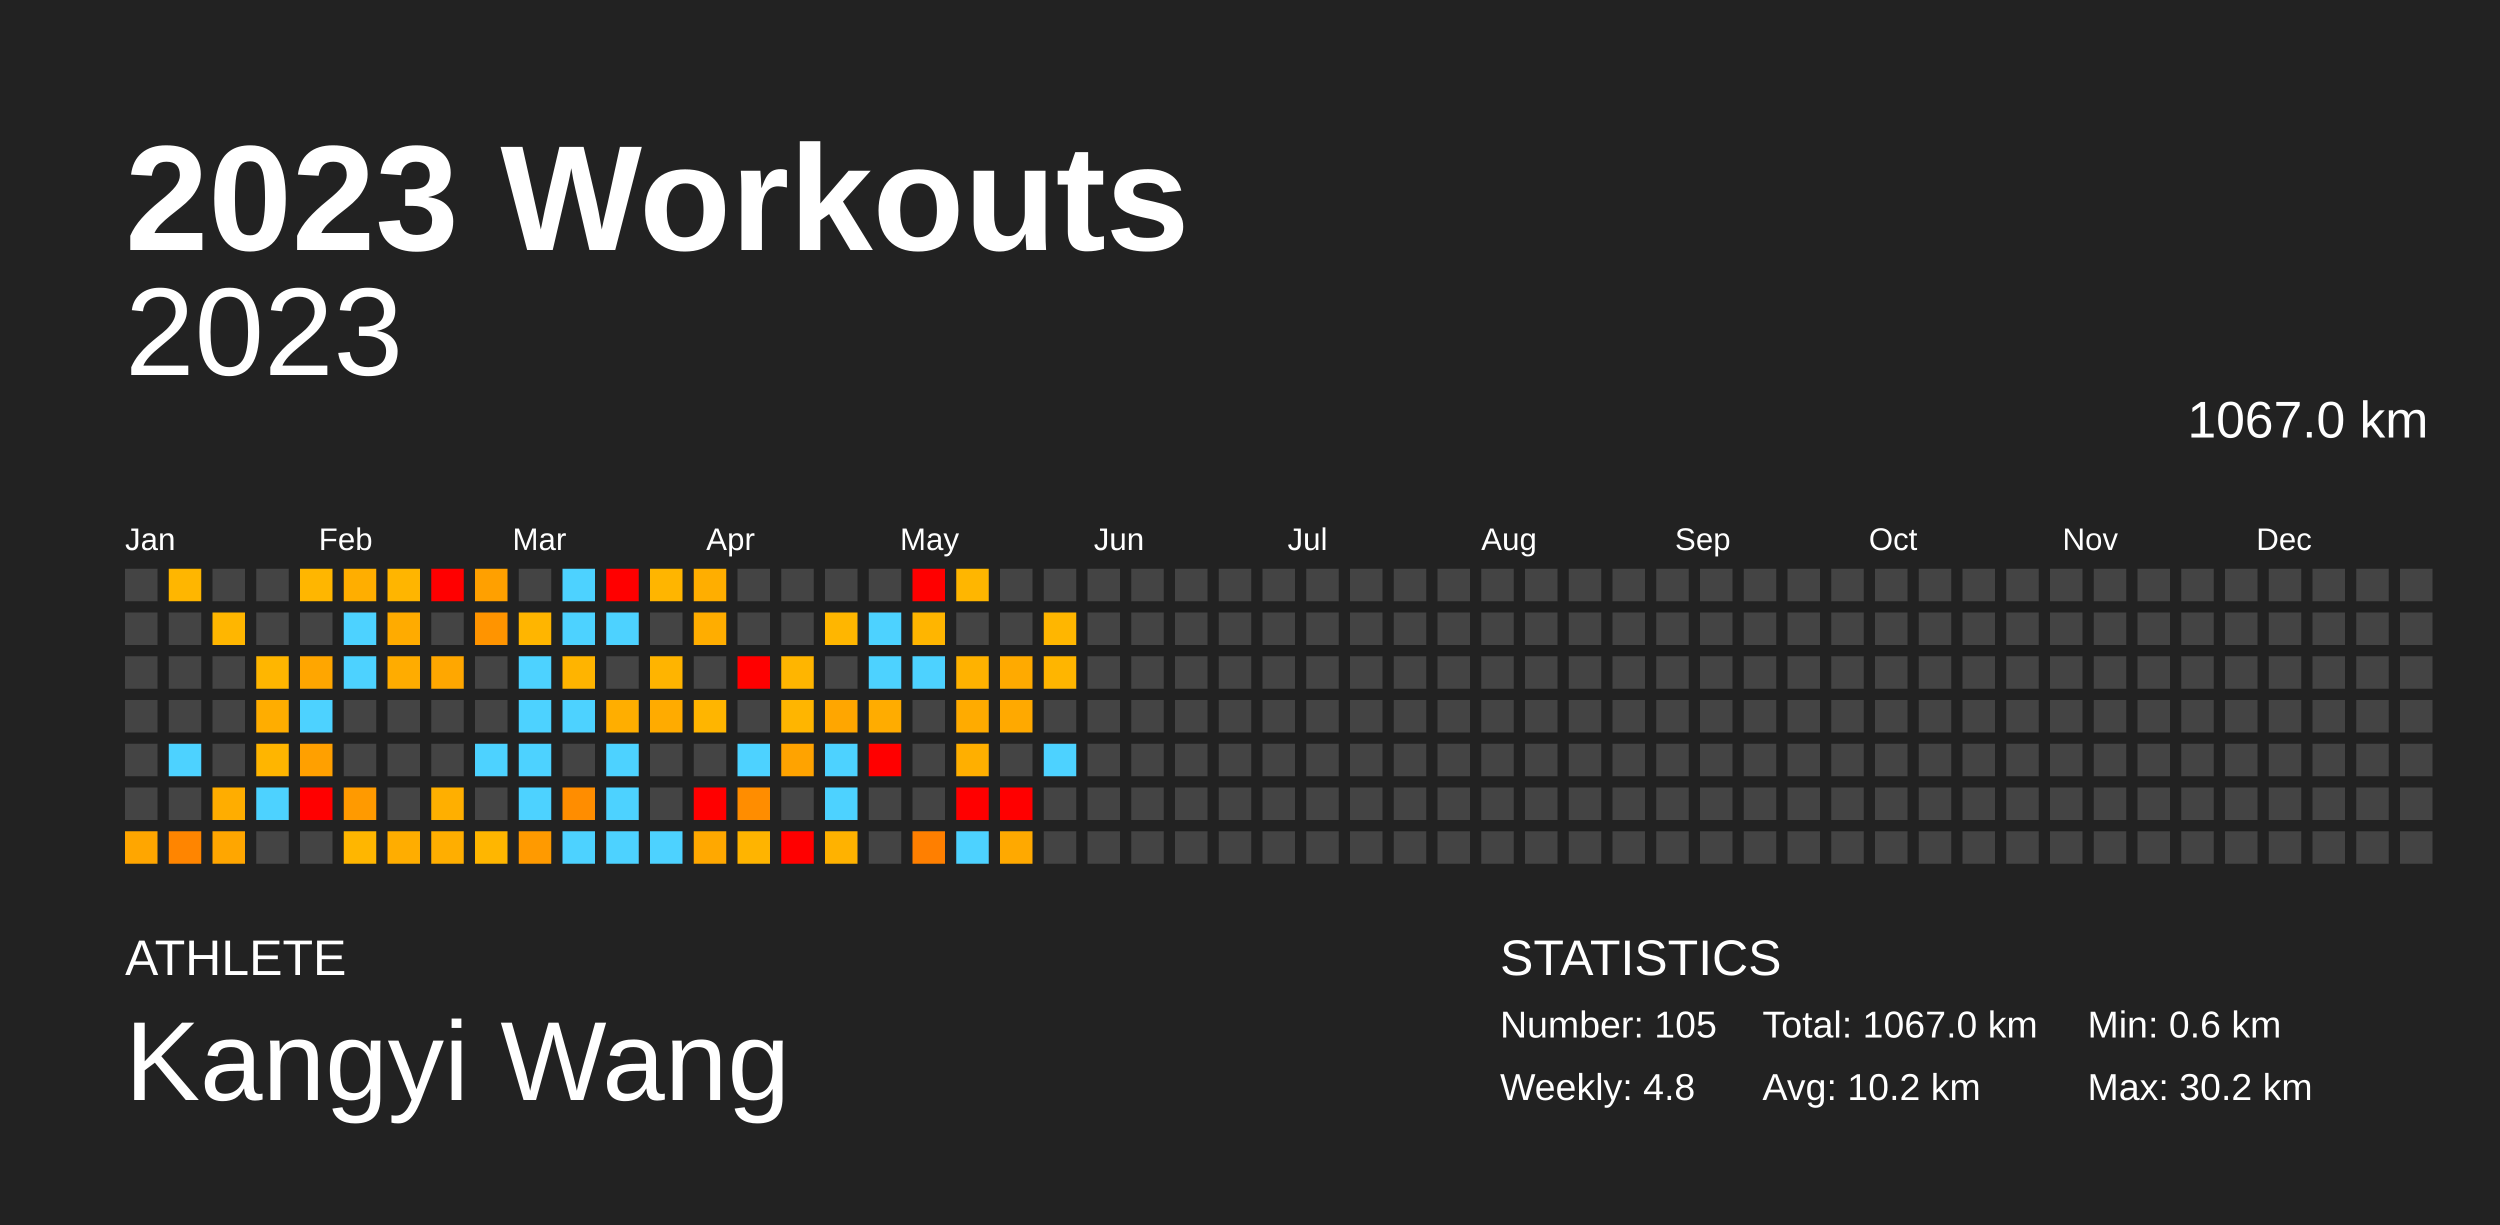
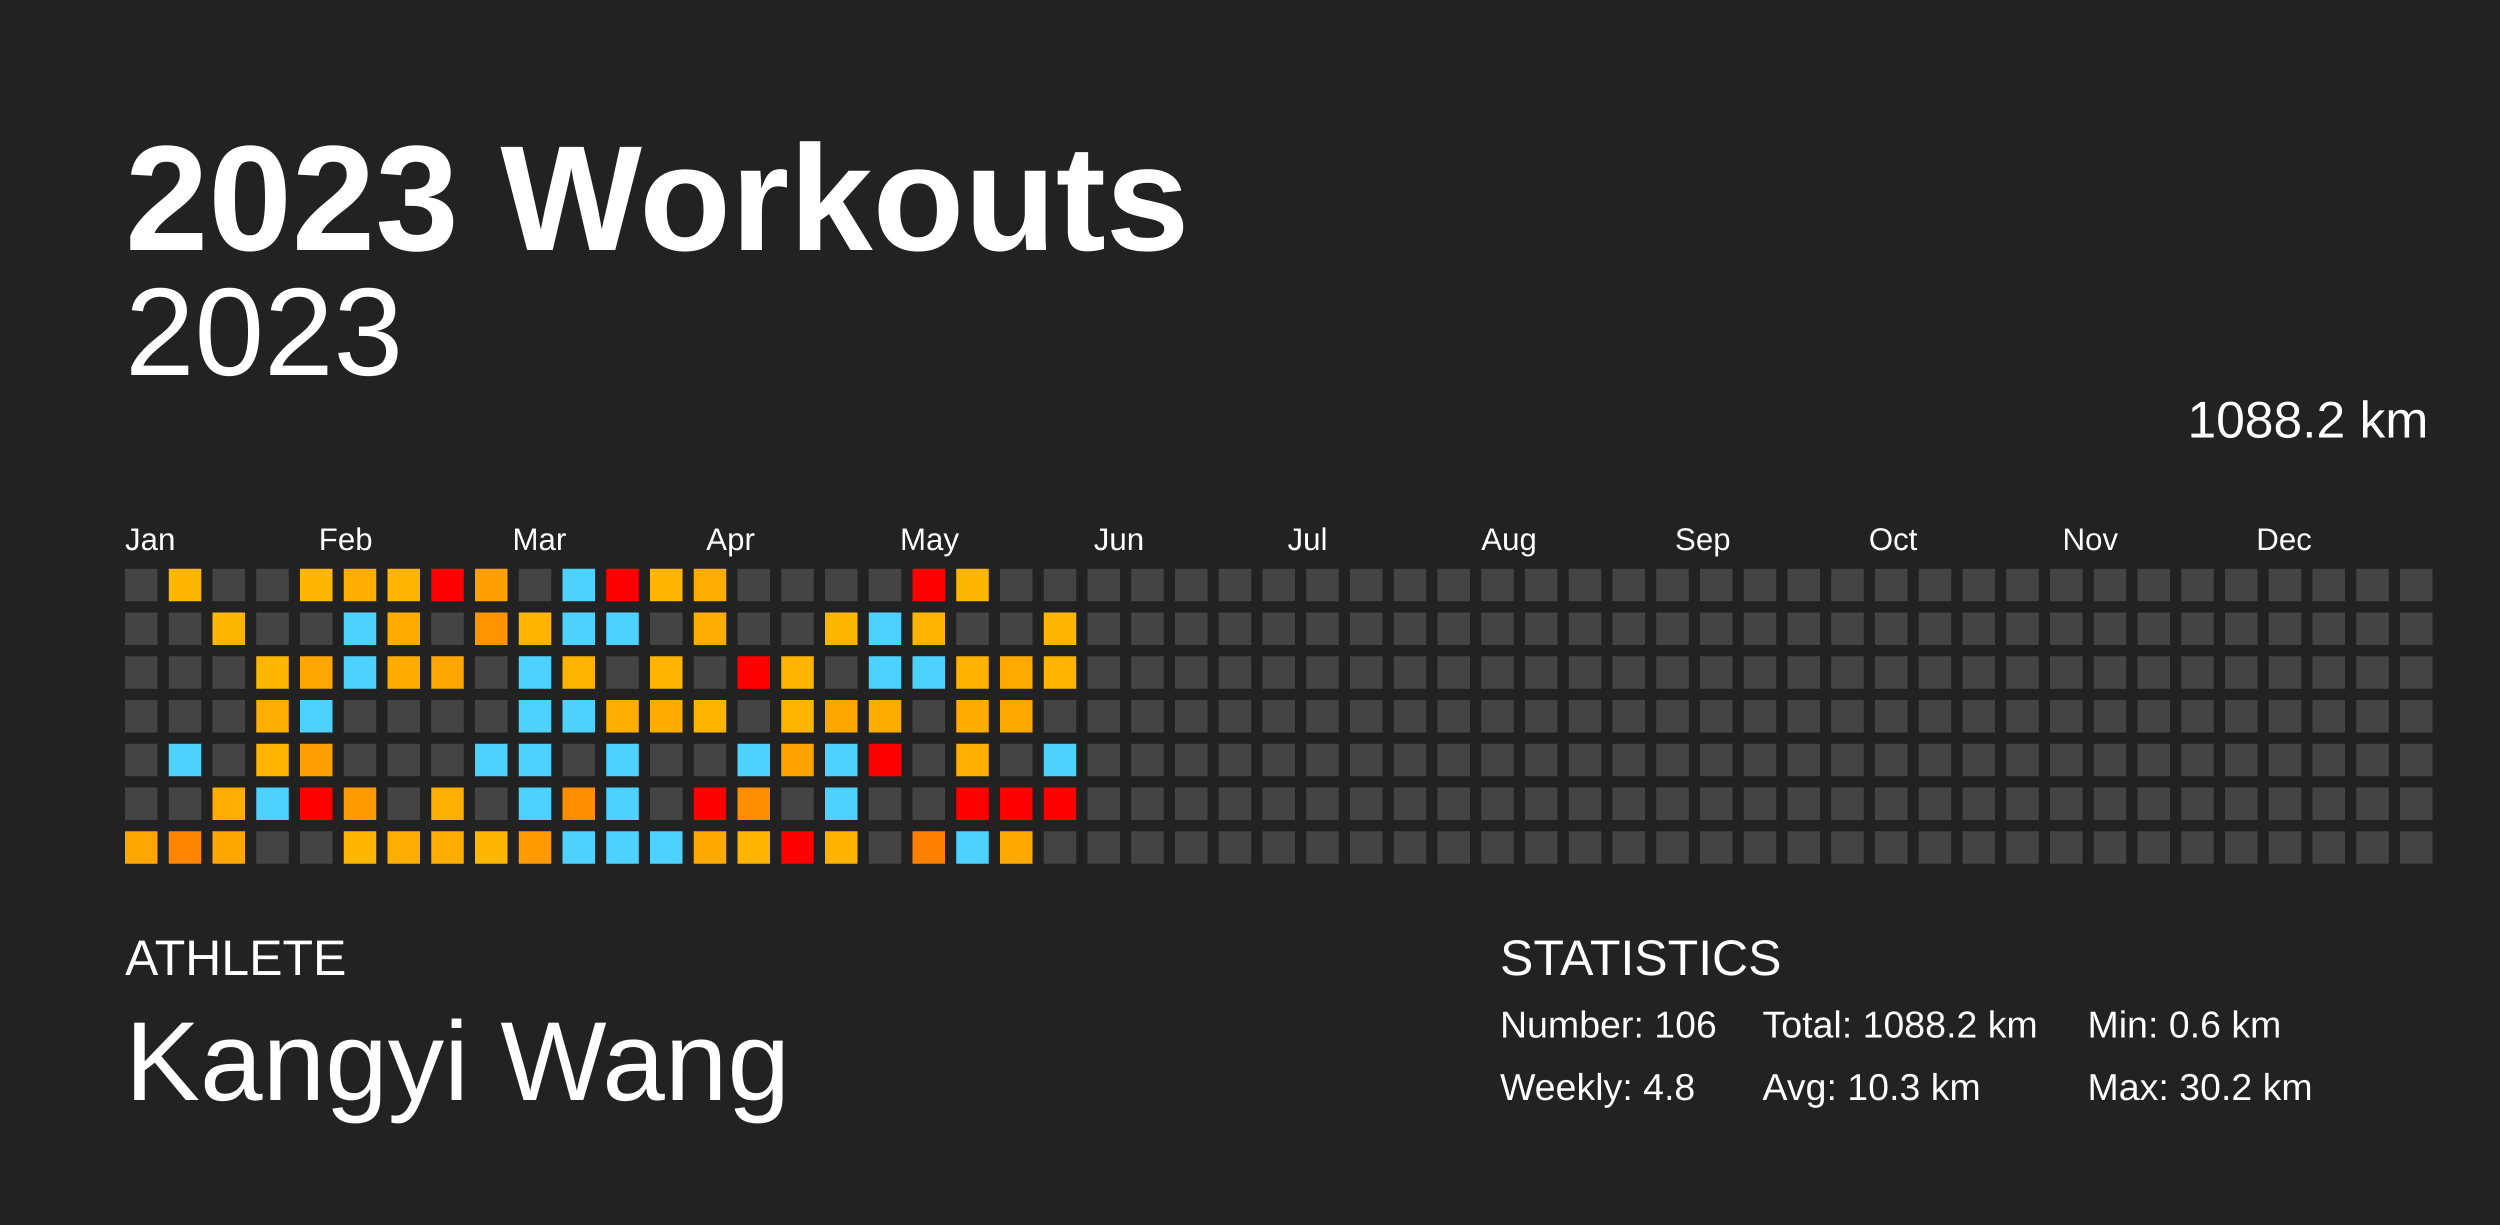
<svg xmlns="http://www.w3.org/2000/svg" baseProfile="full" height="98mm" version="1.1" viewBox="0,0,200,98" width="200mm">
  <defs />
  <rect fill="#222222" height="98" width="200" x="0" y="0" />
  <text fill="#FFFFFF" style="font-size:12px; font-family:Arial; font-weight:bold;" x="10" y="20">2023 Workouts</text>
  <text fill="#FFFFFF" style="font-size:4px; font-family:Arial" x="10" y="78">ATHLETE</text>
  <text fill="#FFFFFF" style="font-size:9px; font-family:Arial" x="10" y="88">Kangyi Wang</text>
  <text fill="#FFFFFF" style="font-size:4px; font-family:Arial" x="120" y="78">STATISTICS</text>
-   <text fill="#FFFFFF" style="font-size:3px; font-family:Arial" x="120" y="83">Number: 105</text>
+   <text fill="#FFFFFF" style="font-size:3px; font-family:Arial" x="120" y="83">Number: 106</text>
  <text fill="#FFFFFF" style="font-size:3px; font-family:Arial" x="120" y="88">Weekly: 4.8</text>
-   <text fill="#FFFFFF" style="font-size:3px; font-family:Arial" x="141" y="83">Total: 1067.0 km</text>
-   <text fill="#FFFFFF" style="font-size:3px; font-family:Arial" x="141" y="88">Avg: 10.2 km</text>
+   <text fill="#FFFFFF" style="font-size:3px; font-family:Arial" x="141" y="83">Total: 1088.2 km</text>
+   <text fill="#FFFFFF" style="font-size:3px; font-family:Arial" x="141" y="88">Avg: 10.3 km</text>
  <text fill="#FFFFFF" style="font-size:3px; font-family:Arial" x="167" y="83">Min: 0.6 km</text>
  <text fill="#FFFFFF" style="font-size:3px; font-family:Arial" x="167" y="88">Max: 30.2 km</text>
  <text alignment-baseline="hanging" fill="#FFFFFF" style="font-size:10.0px; font-family:Arial;" x="10" y="30">2023</text>
-   <text alignment-baseline="hanging" fill="#FFFFFF" style="font-size:4.125px; font-family:Arial;" x="175" y="35">1067.0 km</text>
+   <text alignment-baseline="hanging" fill="#FFFFFF" style="font-size:4.125px; font-family:Arial;" x="175" y="35">1088.2 km</text>
  <text fill="#FFFFFF" style="font-size:2.5px; font-family:Arial" x="10.0" y="44">Jan</text>
  <text fill="#FFFFFF" style="font-size:2.5px; font-family:Arial" x="25.5" y="44">Feb</text>
  <text fill="#FFFFFF" style="font-size:2.5px; font-family:Arial" x="41.0" y="44">Mar</text>
  <text fill="#FFFFFF" style="font-size:2.5px; font-family:Arial" x="56.5" y="44">Apr</text>
  <text fill="#FFFFFF" style="font-size:2.5px; font-family:Arial" x="72.0" y="44">May</text>
  <text fill="#FFFFFF" style="font-size:2.5px; font-family:Arial" x="87.5" y="44">Jun</text>
  <text fill="#FFFFFF" style="font-size:2.5px; font-family:Arial" x="103.0" y="44">Jul</text>
  <text fill="#FFFFFF" style="font-size:2.5px; font-family:Arial" x="118.5" y="44">Aug</text>
  <text fill="#FFFFFF" style="font-size:2.5px; font-family:Arial" x="134.0" y="44">Sep</text>
  <text fill="#FFFFFF" style="font-size:2.5px; font-family:Arial" x="149.5" y="44">Oct</text>
  <text fill="#FFFFFF" style="font-size:2.5px; font-family:Arial" x="165.0" y="44">Nov</text>
  <text fill="#FFFFFF" style="font-size:2.5px; font-family:Arial" x="180.5" y="44">Dec</text>
  <rect fill="#444444" height="2.6" width="2.6" x="10.0" y="45.5" />
  <rect fill="#444444" height="2.6" width="2.6" x="10.0" y="49.0" />
  <rect fill="#444444" height="2.6" width="2.6" x="10.0" y="52.5" />
  <rect fill="#444444" height="2.6" width="2.6" x="10.0" y="56.0" />
  <rect fill="#444444" height="2.6" width="2.6" x="10.0" y="59.5" />
  <rect fill="#444444" height="2.6" width="2.6" x="10.0" y="63.0" />
  <rect fill="#ffa600" height="2.6" width="2.6" x="10.0" y="66.5" />
  <rect fill="#ffb600" height="2.6" width="2.6" x="13.5" y="45.5" />
  <rect fill="#444444" height="2.6" width="2.6" x="13.5" y="49.0" />
  <rect fill="#444444" height="2.6" width="2.6" x="13.5" y="52.5" />
  <rect fill="#444444" height="2.6" width="2.6" x="13.5" y="56.0" />
  <rect fill="#4dd2ff" height="2.6" width="2.6" x="13.5" y="59.5" />
  <rect fill="#444444" height="2.6" width="2.6" x="13.5" y="63.0" />
  <rect fill="#ff8500" height="2.6" width="2.6" x="13.5" y="66.5" />
  <rect fill="#444444" height="2.6" width="2.6" x="17.0" y="45.5" />
  <rect fill="#ffb600" height="2.6" width="2.6" x="17.0" y="49.0" />
  <rect fill="#444444" height="2.6" width="2.6" x="17.0" y="52.5" />
  <rect fill="#444444" height="2.6" width="2.6" x="17.0" y="56.0" />
  <rect fill="#444444" height="2.6" width="2.6" x="17.0" y="59.5" />
  <rect fill="#ffad00" height="2.6" width="2.6" x="17.0" y="63.0" />
  <rect fill="#ffa600" height="2.6" width="2.6" x="17.0" y="66.5" />
  <rect fill="#444444" height="2.6" width="2.6" x="20.5" y="45.5" />
  <rect fill="#444444" height="2.6" width="2.6" x="20.5" y="49.0" />
  <rect fill="#ffb600" height="2.6" width="2.6" x="20.5" y="52.5" />
  <rect fill="#ffad00" height="2.6" width="2.6" x="20.5" y="56.0" />
  <rect fill="#ffb500" height="2.6" width="2.6" x="20.5" y="59.5" />
  <rect fill="#4dd2ff" height="2.6" width="2.6" x="20.5" y="63.0" />
  <rect fill="#444444" height="2.6" width="2.6" x="20.5" y="66.5" />
  <rect fill="#ffb600" height="2.6" width="2.6" x="24.0" y="45.5" />
  <rect fill="#444444" height="2.6" width="2.6" x="24.0" y="49.0" />
  <rect fill="#ffa600" height="2.6" width="2.6" x="24.0" y="52.5" />
  <rect fill="#4dd2ff" height="2.6" width="2.6" x="24.0" y="56.0" />
  <rect fill="#ffa000" height="2.6" width="2.6" x="24.0" y="59.5" />
  <rect fill="red" height="2.6" width="2.6" x="24.0" y="63.0" />
  <rect fill="#444444" height="2.6" width="2.6" x="24.0" y="66.5" />
  <rect fill="#ffae00" height="2.6" width="2.6" x="27.5" y="45.5" />
  <rect fill="#4dd2ff" height="2.6" width="2.6" x="27.5" y="49.0" />
  <rect fill="#4dd2ff" height="2.6" width="2.6" x="27.5" y="52.5" />
  <rect fill="#444444" height="2.6" width="2.6" x="27.5" y="56.0" />
  <rect fill="#444444" height="2.6" width="2.6" x="27.5" y="59.5" />
  <rect fill="#ff9a00" height="2.6" width="2.6" x="27.5" y="63.0" />
  <rect fill="#ffb600" height="2.6" width="2.6" x="27.5" y="66.5" />
  <rect fill="#ffb500" height="2.6" width="2.6" x="31.0" y="45.5" />
  <rect fill="#ffab00" height="2.6" width="2.6" x="31.0" y="49.0" />
  <rect fill="#ffac00" height="2.6" width="2.6" x="31.0" y="52.5" />
  <rect fill="#444444" height="2.6" width="2.6" x="31.0" y="56.0" />
  <rect fill="#444444" height="2.6" width="2.6" x="31.0" y="59.5" />
  <rect fill="#444444" height="2.6" width="2.6" x="31.0" y="63.0" />
  <rect fill="#ffad00" height="2.6" width="2.6" x="31.0" y="66.5" />
  <rect fill="red" height="2.6" width="2.6" x="34.5" y="45.5" />
  <rect fill="#444444" height="2.6" width="2.6" x="34.5" y="49.0" />
  <rect fill="#ffa700" height="2.6" width="2.6" x="34.5" y="52.5" />
  <rect fill="#444444" height="2.6" width="2.6" x="34.5" y="56.0" />
  <rect fill="#444444" height="2.6" width="2.6" x="34.5" y="59.5" />
  <rect fill="#ffaf00" height="2.6" width="2.6" x="34.5" y="63.0" />
  <rect fill="#ffae00" height="2.6" width="2.6" x="34.5" y="66.5" />
  <rect fill="#ffa000" height="2.6" width="2.6" x="38.0" y="45.5" />
  <rect fill="#ff9400" height="2.6" width="2.6" x="38.0" y="49.0" />
  <rect fill="#444444" height="2.6" width="2.6" x="38.0" y="52.5" />
  <rect fill="#444444" height="2.6" width="2.6" x="38.0" y="56.0" />
  <rect fill="#4dd2ff" height="2.6" width="2.6" x="38.0" y="59.5" />
  <rect fill="#444444" height="2.6" width="2.6" x="38.0" y="63.0" />
  <rect fill="#ffb600" height="2.6" width="2.6" x="38.0" y="66.5" />
  <rect fill="#444444" height="2.6" width="2.6" x="41.5" y="45.5" />
  <rect fill="#ffb500" height="2.6" width="2.6" x="41.5" y="49.0" />
  <rect fill="#4dd2ff" height="2.6" width="2.6" x="41.5" y="52.5" />
  <rect fill="#4dd2ff" height="2.6" width="2.6" x="41.5" y="56.0" />
  <rect fill="#4dd2ff" height="2.6" width="2.6" x="41.5" y="59.5" />
  <rect fill="#4dd2ff" height="2.6" width="2.6" x="41.5" y="63.0" />
  <rect fill="#ff9a00" height="2.6" width="2.6" x="41.5" y="66.5" />
  <rect fill="#4dd2ff" height="2.6" width="2.6" x="45.0" y="45.5" />
  <rect fill="#4dd2ff" height="2.6" width="2.6" x="45.0" y="49.0" />
  <rect fill="#ffb400" height="2.6" width="2.6" x="45.0" y="52.5" />
  <rect fill="#4dd2ff" height="2.6" width="2.6" x="45.0" y="56.0" />
  <rect fill="#444444" height="2.6" width="2.6" x="45.0" y="59.5" />
  <rect fill="#ff8d00" height="2.6" width="2.6" x="45.0" y="63.0" />
  <rect fill="#4dd2ff" height="2.6" width="2.6" x="45.0" y="66.5" />
  <rect fill="red" height="2.6" width="2.6" x="48.5" y="45.5" />
  <rect fill="#4dd2ff" height="2.6" width="2.6" x="48.5" y="49.0" />
  <rect fill="#444444" height="2.6" width="2.6" x="48.5" y="52.5" />
  <rect fill="#ffae00" height="2.6" width="2.6" x="48.5" y="56.0" />
  <rect fill="#4dd2ff" height="2.6" width="2.6" x="48.5" y="59.5" />
  <rect fill="#4dd2ff" height="2.6" width="2.6" x="48.5" y="63.0" />
  <rect fill="#4dd2ff" height="2.6" width="2.6" x="48.5" y="66.5" />
  <rect fill="#ffb500" height="2.6" width="2.6" x="52.0" y="45.5" />
  <rect fill="#444444" height="2.6" width="2.6" x="52.0" y="49.0" />
  <rect fill="#ffb400" height="2.6" width="2.6" x="52.0" y="52.5" />
  <rect fill="#ffab00" height="2.6" width="2.6" x="52.0" y="56.0" />
  <rect fill="#444444" height="2.6" width="2.6" x="52.0" y="59.5" />
  <rect fill="#444444" height="2.6" width="2.6" x="52.0" y="63.0" />
  <rect fill="#4dd2ff" height="2.6" width="2.6" x="52.0" y="66.5" />
  <rect fill="#ffae00" height="2.6" width="2.6" x="55.5" y="45.5" />
  <rect fill="#ffad00" height="2.6" width="2.6" x="55.5" y="49.0" />
  <rect fill="#444444" height="2.6" width="2.6" x="55.5" y="52.5" />
  <rect fill="#ffb500" height="2.6" width="2.6" x="55.5" y="56.0" />
  <rect fill="#444444" height="2.6" width="2.6" x="55.5" y="59.5" />
  <rect fill="red" height="2.6" width="2.6" x="55.5" y="63.0" />
  <rect fill="#ffa800" height="2.6" width="2.6" x="55.5" y="66.5" />
  <rect fill="#444444" height="2.6" width="2.6" x="59.0" y="45.5" />
  <rect fill="#444444" height="2.6" width="2.6" x="59.0" y="49.0" />
  <rect fill="red" height="2.6" width="2.6" x="59.0" y="52.5" />
  <rect fill="#444444" height="2.6" width="2.6" x="59.0" y="56.0" />
  <rect fill="#4dd2ff" height="2.6" width="2.6" x="59.0" y="59.5" />
  <rect fill="#ff8d00" height="2.6" width="2.6" x="59.0" y="63.0" />
  <rect fill="#ffb400" height="2.6" width="2.6" x="59.0" y="66.5" />
  <rect fill="#444444" height="2.6" width="2.6" x="62.5" y="45.5" />
  <rect fill="#444444" height="2.6" width="2.6" x="62.5" y="49.0" />
  <rect fill="#ffb500" height="2.6" width="2.6" x="62.5" y="52.5" />
  <rect fill="#ffb500" height="2.6" width="2.6" x="62.5" y="56.0" />
  <rect fill="#ffa300" height="2.6" width="2.6" x="62.5" y="59.5" />
  <rect fill="#444444" height="2.6" width="2.6" x="62.5" y="63.0" />
  <rect fill="red" height="2.6" width="2.6" x="62.5" y="66.5" />
  <rect fill="#444444" height="2.6" width="2.6" x="66.0" y="45.5" />
  <rect fill="#ffb600" height="2.6" width="2.6" x="66.0" y="49.0" />
  <rect fill="#444444" height="2.6" width="2.6" x="66.0" y="52.5" />
  <rect fill="#ffa600" height="2.6" width="2.6" x="66.0" y="56.0" />
  <rect fill="#4dd2ff" height="2.6" width="2.6" x="66.0" y="59.5" />
  <rect fill="#4dd2ff" height="2.6" width="2.6" x="66.0" y="63.0" />
  <rect fill="#ffb200" height="2.6" width="2.6" x="66.0" y="66.5" />
  <rect fill="#444444" height="2.6" width="2.6" x="69.5" y="45.5" />
  <rect fill="#4dd2ff" height="2.6" width="2.6" x="69.5" y="49.0" />
  <rect fill="#4dd2ff" height="2.6" width="2.6" x="69.5" y="52.5" />
  <rect fill="#ffac00" height="2.6" width="2.6" x="69.5" y="56.0" />
  <rect fill="red" height="2.6" width="2.6" x="69.5" y="59.5" />
  <rect fill="#444444" height="2.6" width="2.6" x="69.5" y="63.0" />
  <rect fill="#444444" height="2.6" width="2.6" x="69.5" y="66.5" />
  <rect fill="red" height="2.6" width="2.6" x="73.0" y="45.5" />
  <rect fill="#ffb500" height="2.6" width="2.6" x="73.0" y="49.0" />
  <rect fill="#4dd2ff" height="2.6" width="2.6" x="73.0" y="52.5" />
  <rect fill="#444444" height="2.6" width="2.6" x="73.0" y="56.0" />
  <rect fill="#444444" height="2.6" width="2.6" x="73.0" y="59.5" />
  <rect fill="#444444" height="2.6" width="2.6" x="73.0" y="63.0" />
  <rect fill="#ff7f00" height="2.6" width="2.6" x="73.0" y="66.5" />
  <rect fill="#ffb600" height="2.6" width="2.6" x="76.5" y="45.5" />
  <rect fill="#444444" height="2.6" width="2.6" x="76.5" y="49.0" />
  <rect fill="#ffb200" height="2.6" width="2.6" x="76.5" y="52.5" />
  <rect fill="#ffab00" height="2.6" width="2.6" x="76.5" y="56.0" />
  <rect fill="#ffaf00" height="2.6" width="2.6" x="76.5" y="59.5" />
  <rect fill="red" height="2.6" width="2.6" x="76.5" y="63.0" />
  <rect fill="#4dd2ff" height="2.6" width="2.6" x="76.5" y="66.5" />
  <rect fill="#444444" height="2.6" width="2.6" x="80.0" y="45.5" />
  <rect fill="#444444" height="2.6" width="2.6" x="80.0" y="49.0" />
  <rect fill="#ffaa00" height="2.6" width="2.6" x="80.0" y="52.5" />
  <rect fill="#ffa900" height="2.6" width="2.6" x="80.0" y="56.0" />
  <rect fill="#444444" height="2.6" width="2.6" x="80.0" y="59.5" />
  <rect fill="red" height="2.6" width="2.6" x="80.0" y="63.0" />
  <rect fill="#ffa900" height="2.6" width="2.6" x="80.0" y="66.5" />
  <rect fill="#444444" height="2.6" width="2.6" x="83.5" y="45.5" />
  <rect fill="#ffb600" height="2.6" width="2.6" x="83.5" y="49.0" />
  <rect fill="#ffb500" height="2.6" width="2.6" x="83.5" y="52.5" />
  <rect fill="#444444" height="2.6" width="2.6" x="83.5" y="56.0" />
  <rect fill="#4dd2ff" height="2.6" width="2.6" x="83.5" y="59.5" />
-   <rect fill="#444444" height="2.6" width="2.6" x="83.5" y="63.0" />
+   <rect fill="red" height="2.6" width="2.6" x="83.5" y="63.0" />
  <rect fill="#444444" height="2.6" width="2.6" x="83.5" y="66.5" />
  <rect fill="#444444" height="2.6" width="2.6" x="87.0" y="45.5" />
  <rect fill="#444444" height="2.6" width="2.6" x="87.0" y="49.0" />
  <rect fill="#444444" height="2.6" width="2.6" x="87.0" y="52.5" />
  <rect fill="#444444" height="2.6" width="2.6" x="87.0" y="56.0" />
  <rect fill="#444444" height="2.6" width="2.6" x="87.0" y="59.5" />
  <rect fill="#444444" height="2.6" width="2.6" x="87.0" y="63.0" />
  <rect fill="#444444" height="2.6" width="2.6" x="87.0" y="66.5" />
  <rect fill="#444444" height="2.6" width="2.6" x="90.5" y="45.5" />
  <rect fill="#444444" height="2.6" width="2.6" x="90.5" y="49.0" />
  <rect fill="#444444" height="2.6" width="2.6" x="90.5" y="52.5" />
  <rect fill="#444444" height="2.6" width="2.6" x="90.5" y="56.0" />
  <rect fill="#444444" height="2.6" width="2.6" x="90.5" y="59.5" />
  <rect fill="#444444" height="2.6" width="2.6" x="90.5" y="63.0" />
  <rect fill="#444444" height="2.6" width="2.6" x="90.5" y="66.5" />
  <rect fill="#444444" height="2.6" width="2.6" x="94.0" y="45.5" />
  <rect fill="#444444" height="2.6" width="2.6" x="94.0" y="49.0" />
  <rect fill="#444444" height="2.6" width="2.6" x="94.0" y="52.5" />
  <rect fill="#444444" height="2.6" width="2.6" x="94.0" y="56.0" />
  <rect fill="#444444" height="2.6" width="2.6" x="94.0" y="59.5" />
  <rect fill="#444444" height="2.6" width="2.6" x="94.0" y="63.0" />
  <rect fill="#444444" height="2.6" width="2.6" x="94.0" y="66.5" />
  <rect fill="#444444" height="2.6" width="2.6" x="97.5" y="45.5" />
  <rect fill="#444444" height="2.6" width="2.6" x="97.5" y="49.0" />
  <rect fill="#444444" height="2.6" width="2.6" x="97.5" y="52.5" />
  <rect fill="#444444" height="2.6" width="2.6" x="97.5" y="56.0" />
  <rect fill="#444444" height="2.6" width="2.6" x="97.5" y="59.5" />
  <rect fill="#444444" height="2.6" width="2.6" x="97.5" y="63.0" />
  <rect fill="#444444" height="2.6" width="2.6" x="97.5" y="66.5" />
  <rect fill="#444444" height="2.6" width="2.6" x="101.0" y="45.5" />
  <rect fill="#444444" height="2.6" width="2.6" x="101.0" y="49.0" />
  <rect fill="#444444" height="2.6" width="2.6" x="101.0" y="52.5" />
  <rect fill="#444444" height="2.6" width="2.6" x="101.0" y="56.0" />
  <rect fill="#444444" height="2.6" width="2.6" x="101.0" y="59.5" />
  <rect fill="#444444" height="2.6" width="2.6" x="101.0" y="63.0" />
  <rect fill="#444444" height="2.6" width="2.6" x="101.0" y="66.5" />
  <rect fill="#444444" height="2.6" width="2.6" x="104.5" y="45.5" />
  <rect fill="#444444" height="2.6" width="2.6" x="104.5" y="49.0" />
  <rect fill="#444444" height="2.6" width="2.6" x="104.5" y="52.5" />
  <rect fill="#444444" height="2.6" width="2.6" x="104.5" y="56.0" />
  <rect fill="#444444" height="2.6" width="2.6" x="104.5" y="59.5" />
  <rect fill="#444444" height="2.6" width="2.6" x="104.5" y="63.0" />
  <rect fill="#444444" height="2.6" width="2.6" x="104.5" y="66.5" />
  <rect fill="#444444" height="2.6" width="2.6" x="108.0" y="45.5" />
  <rect fill="#444444" height="2.6" width="2.6" x="108.0" y="49.0" />
  <rect fill="#444444" height="2.6" width="2.6" x="108.0" y="52.5" />
  <rect fill="#444444" height="2.6" width="2.6" x="108.0" y="56.0" />
  <rect fill="#444444" height="2.6" width="2.6" x="108.0" y="59.5" />
  <rect fill="#444444" height="2.6" width="2.6" x="108.0" y="63.0" />
  <rect fill="#444444" height="2.6" width="2.6" x="108.0" y="66.5" />
  <rect fill="#444444" height="2.6" width="2.6" x="111.5" y="45.5" />
  <rect fill="#444444" height="2.6" width="2.6" x="111.5" y="49.0" />
  <rect fill="#444444" height="2.6" width="2.6" x="111.5" y="52.5" />
  <rect fill="#444444" height="2.6" width="2.6" x="111.5" y="56.0" />
  <rect fill="#444444" height="2.6" width="2.6" x="111.5" y="59.5" />
  <rect fill="#444444" height="2.6" width="2.6" x="111.5" y="63.0" />
  <rect fill="#444444" height="2.6" width="2.6" x="111.5" y="66.5" />
  <rect fill="#444444" height="2.6" width="2.6" x="115.0" y="45.5" />
  <rect fill="#444444" height="2.6" width="2.6" x="115.0" y="49.0" />
  <rect fill="#444444" height="2.6" width="2.6" x="115.0" y="52.5" />
  <rect fill="#444444" height="2.6" width="2.6" x="115.0" y="56.0" />
  <rect fill="#444444" height="2.6" width="2.6" x="115.0" y="59.5" />
  <rect fill="#444444" height="2.6" width="2.6" x="115.0" y="63.0" />
  <rect fill="#444444" height="2.6" width="2.6" x="115.0" y="66.5" />
  <rect fill="#444444" height="2.6" width="2.6" x="118.5" y="45.5" />
  <rect fill="#444444" height="2.6" width="2.6" x="118.5" y="49.0" />
  <rect fill="#444444" height="2.6" width="2.6" x="118.5" y="52.5" />
  <rect fill="#444444" height="2.6" width="2.6" x="118.5" y="56.0" />
  <rect fill="#444444" height="2.6" width="2.6" x="118.5" y="59.5" />
  <rect fill="#444444" height="2.6" width="2.6" x="118.5" y="63.0" />
  <rect fill="#444444" height="2.6" width="2.6" x="118.5" y="66.5" />
  <rect fill="#444444" height="2.6" width="2.6" x="122.0" y="45.5" />
  <rect fill="#444444" height="2.6" width="2.6" x="122.0" y="49.0" />
  <rect fill="#444444" height="2.6" width="2.6" x="122.0" y="52.5" />
  <rect fill="#444444" height="2.6" width="2.6" x="122.0" y="56.0" />
  <rect fill="#444444" height="2.6" width="2.6" x="122.0" y="59.5" />
  <rect fill="#444444" height="2.6" width="2.6" x="122.0" y="63.0" />
  <rect fill="#444444" height="2.6" width="2.6" x="122.0" y="66.5" />
  <rect fill="#444444" height="2.6" width="2.6" x="125.5" y="45.5" />
  <rect fill="#444444" height="2.6" width="2.6" x="125.5" y="49.0" />
  <rect fill="#444444" height="2.6" width="2.6" x="125.5" y="52.5" />
  <rect fill="#444444" height="2.6" width="2.6" x="125.5" y="56.0" />
  <rect fill="#444444" height="2.6" width="2.6" x="125.5" y="59.5" />
  <rect fill="#444444" height="2.6" width="2.6" x="125.5" y="63.0" />
  <rect fill="#444444" height="2.6" width="2.6" x="125.5" y="66.5" />
  <rect fill="#444444" height="2.6" width="2.6" x="129.0" y="45.5" />
  <rect fill="#444444" height="2.6" width="2.6" x="129.0" y="49.0" />
  <rect fill="#444444" height="2.6" width="2.6" x="129.0" y="52.5" />
  <rect fill="#444444" height="2.6" width="2.6" x="129.0" y="56.0" />
  <rect fill="#444444" height="2.6" width="2.6" x="129.0" y="59.5" />
  <rect fill="#444444" height="2.6" width="2.6" x="129.0" y="63.0" />
  <rect fill="#444444" height="2.6" width="2.6" x="129.0" y="66.5" />
  <rect fill="#444444" height="2.6" width="2.6" x="132.5" y="45.5" />
  <rect fill="#444444" height="2.6" width="2.6" x="132.5" y="49.0" />
  <rect fill="#444444" height="2.6" width="2.6" x="132.5" y="52.5" />
  <rect fill="#444444" height="2.6" width="2.6" x="132.5" y="56.0" />
  <rect fill="#444444" height="2.6" width="2.6" x="132.5" y="59.5" />
  <rect fill="#444444" height="2.6" width="2.6" x="132.5" y="63.0" />
  <rect fill="#444444" height="2.6" width="2.6" x="132.5" y="66.5" />
  <rect fill="#444444" height="2.6" width="2.6" x="136.0" y="45.5" />
  <rect fill="#444444" height="2.6" width="2.6" x="136.0" y="49.0" />
  <rect fill="#444444" height="2.6" width="2.6" x="136.0" y="52.5" />
  <rect fill="#444444" height="2.6" width="2.6" x="136.0" y="56.0" />
  <rect fill="#444444" height="2.6" width="2.6" x="136.0" y="59.5" />
  <rect fill="#444444" height="2.6" width="2.6" x="136.0" y="63.0" />
  <rect fill="#444444" height="2.6" width="2.6" x="136.0" y="66.5" />
  <rect fill="#444444" height="2.6" width="2.6" x="139.5" y="45.5" />
  <rect fill="#444444" height="2.6" width="2.6" x="139.5" y="49.0" />
  <rect fill="#444444" height="2.6" width="2.6" x="139.5" y="52.5" />
  <rect fill="#444444" height="2.6" width="2.6" x="139.5" y="56.0" />
  <rect fill="#444444" height="2.6" width="2.6" x="139.5" y="59.5" />
  <rect fill="#444444" height="2.6" width="2.6" x="139.5" y="63.0" />
  <rect fill="#444444" height="2.6" width="2.6" x="139.5" y="66.5" />
  <rect fill="#444444" height="2.6" width="2.6" x="143.0" y="45.5" />
  <rect fill="#444444" height="2.6" width="2.6" x="143.0" y="49.0" />
  <rect fill="#444444" height="2.6" width="2.6" x="143.0" y="52.5" />
  <rect fill="#444444" height="2.6" width="2.6" x="143.0" y="56.0" />
  <rect fill="#444444" height="2.6" width="2.6" x="143.0" y="59.5" />
  <rect fill="#444444" height="2.6" width="2.6" x="143.0" y="63.0" />
  <rect fill="#444444" height="2.6" width="2.6" x="143.0" y="66.5" />
  <rect fill="#444444" height="2.6" width="2.6" x="146.5" y="45.5" />
  <rect fill="#444444" height="2.6" width="2.6" x="146.5" y="49.0" />
  <rect fill="#444444" height="2.6" width="2.6" x="146.5" y="52.5" />
  <rect fill="#444444" height="2.6" width="2.6" x="146.5" y="56.0" />
  <rect fill="#444444" height="2.6" width="2.6" x="146.5" y="59.5" />
  <rect fill="#444444" height="2.6" width="2.6" x="146.5" y="63.0" />
  <rect fill="#444444" height="2.6" width="2.6" x="146.5" y="66.5" />
  <rect fill="#444444" height="2.6" width="2.6" x="150.0" y="45.5" />
  <rect fill="#444444" height="2.6" width="2.6" x="150.0" y="49.0" />
  <rect fill="#444444" height="2.6" width="2.6" x="150.0" y="52.5" />
  <rect fill="#444444" height="2.6" width="2.6" x="150.0" y="56.0" />
  <rect fill="#444444" height="2.6" width="2.6" x="150.0" y="59.5" />
  <rect fill="#444444" height="2.6" width="2.6" x="150.0" y="63.0" />
  <rect fill="#444444" height="2.6" width="2.6" x="150.0" y="66.5" />
  <rect fill="#444444" height="2.6" width="2.6" x="153.5" y="45.5" />
  <rect fill="#444444" height="2.6" width="2.6" x="153.5" y="49.0" />
  <rect fill="#444444" height="2.6" width="2.6" x="153.5" y="52.5" />
  <rect fill="#444444" height="2.6" width="2.6" x="153.5" y="56.0" />
  <rect fill="#444444" height="2.6" width="2.6" x="153.5" y="59.5" />
  <rect fill="#444444" height="2.6" width="2.6" x="153.5" y="63.0" />
  <rect fill="#444444" height="2.6" width="2.6" x="153.5" y="66.5" />
  <rect fill="#444444" height="2.6" width="2.6" x="157.0" y="45.5" />
  <rect fill="#444444" height="2.6" width="2.6" x="157.0" y="49.0" />
  <rect fill="#444444" height="2.6" width="2.6" x="157.0" y="52.5" />
  <rect fill="#444444" height="2.6" width="2.6" x="157.0" y="56.0" />
  <rect fill="#444444" height="2.6" width="2.6" x="157.0" y="59.5" />
  <rect fill="#444444" height="2.6" width="2.6" x="157.0" y="63.0" />
  <rect fill="#444444" height="2.6" width="2.6" x="157.0" y="66.5" />
  <rect fill="#444444" height="2.6" width="2.6" x="160.5" y="45.5" />
  <rect fill="#444444" height="2.6" width="2.6" x="160.5" y="49.0" />
  <rect fill="#444444" height="2.6" width="2.6" x="160.5" y="52.5" />
  <rect fill="#444444" height="2.6" width="2.6" x="160.5" y="56.0" />
  <rect fill="#444444" height="2.6" width="2.6" x="160.5" y="59.5" />
  <rect fill="#444444" height="2.6" width="2.6" x="160.5" y="63.0" />
  <rect fill="#444444" height="2.6" width="2.6" x="160.5" y="66.5" />
  <rect fill="#444444" height="2.6" width="2.6" x="164.0" y="45.5" />
  <rect fill="#444444" height="2.6" width="2.6" x="164.0" y="49.0" />
  <rect fill="#444444" height="2.6" width="2.6" x="164.0" y="52.5" />
  <rect fill="#444444" height="2.6" width="2.6" x="164.0" y="56.0" />
  <rect fill="#444444" height="2.6" width="2.6" x="164.0" y="59.5" />
  <rect fill="#444444" height="2.6" width="2.6" x="164.0" y="63.0" />
  <rect fill="#444444" height="2.6" width="2.6" x="164.0" y="66.5" />
  <rect fill="#444444" height="2.6" width="2.6" x="167.5" y="45.5" />
  <rect fill="#444444" height="2.6" width="2.6" x="167.5" y="49.0" />
  <rect fill="#444444" height="2.6" width="2.6" x="167.5" y="52.5" />
  <rect fill="#444444" height="2.6" width="2.6" x="167.5" y="56.0" />
  <rect fill="#444444" height="2.6" width="2.6" x="167.5" y="59.5" />
  <rect fill="#444444" height="2.6" width="2.6" x="167.5" y="63.0" />
  <rect fill="#444444" height="2.6" width="2.6" x="167.5" y="66.5" />
  <rect fill="#444444" height="2.6" width="2.6" x="171.0" y="45.5" />
  <rect fill="#444444" height="2.6" width="2.6" x="171.0" y="49.0" />
  <rect fill="#444444" height="2.6" width="2.6" x="171.0" y="52.5" />
  <rect fill="#444444" height="2.6" width="2.6" x="171.0" y="56.0" />
  <rect fill="#444444" height="2.6" width="2.6" x="171.0" y="59.5" />
  <rect fill="#444444" height="2.6" width="2.6" x="171.0" y="63.0" />
  <rect fill="#444444" height="2.6" width="2.6" x="171.0" y="66.5" />
  <rect fill="#444444" height="2.6" width="2.6" x="174.5" y="45.5" />
  <rect fill="#444444" height="2.6" width="2.6" x="174.5" y="49.0" />
  <rect fill="#444444" height="2.6" width="2.6" x="174.5" y="52.5" />
  <rect fill="#444444" height="2.6" width="2.6" x="174.5" y="56.0" />
  <rect fill="#444444" height="2.6" width="2.6" x="174.5" y="59.5" />
  <rect fill="#444444" height="2.6" width="2.6" x="174.5" y="63.0" />
  <rect fill="#444444" height="2.6" width="2.6" x="174.5" y="66.5" />
  <rect fill="#444444" height="2.6" width="2.6" x="178.0" y="45.5" />
  <rect fill="#444444" height="2.6" width="2.6" x="178.0" y="49.0" />
  <rect fill="#444444" height="2.6" width="2.6" x="178.0" y="52.5" />
  <rect fill="#444444" height="2.6" width="2.6" x="178.0" y="56.0" />
  <rect fill="#444444" height="2.6" width="2.6" x="178.0" y="59.5" />
  <rect fill="#444444" height="2.6" width="2.6" x="178.0" y="63.0" />
  <rect fill="#444444" height="2.6" width="2.6" x="178.0" y="66.5" />
  <rect fill="#444444" height="2.6" width="2.6" x="181.5" y="45.5" />
  <rect fill="#444444" height="2.6" width="2.6" x="181.5" y="49.0" />
  <rect fill="#444444" height="2.6" width="2.6" x="181.5" y="52.5" />
  <rect fill="#444444" height="2.6" width="2.6" x="181.5" y="56.0" />
  <rect fill="#444444" height="2.6" width="2.6" x="181.5" y="59.5" />
  <rect fill="#444444" height="2.6" width="2.6" x="181.5" y="63.0" />
  <rect fill="#444444" height="2.6" width="2.6" x="181.5" y="66.5" />
  <rect fill="#444444" height="2.6" width="2.6" x="185.0" y="45.5" />
  <rect fill="#444444" height="2.6" width="2.6" x="185.0" y="49.0" />
  <rect fill="#444444" height="2.6" width="2.6" x="185.0" y="52.5" />
  <rect fill="#444444" height="2.6" width="2.6" x="185.0" y="56.0" />
  <rect fill="#444444" height="2.6" width="2.6" x="185.0" y="59.5" />
  <rect fill="#444444" height="2.6" width="2.6" x="185.0" y="63.0" />
  <rect fill="#444444" height="2.6" width="2.6" x="185.0" y="66.5" />
  <rect fill="#444444" height="2.6" width="2.6" x="188.5" y="45.5" />
  <rect fill="#444444" height="2.6" width="2.6" x="188.5" y="49.0" />
  <rect fill="#444444" height="2.6" width="2.6" x="188.5" y="52.5" />
  <rect fill="#444444" height="2.6" width="2.6" x="188.5" y="56.0" />
  <rect fill="#444444" height="2.6" width="2.6" x="188.5" y="59.5" />
  <rect fill="#444444" height="2.6" width="2.6" x="188.5" y="63.0" />
  <rect fill="#444444" height="2.6" width="2.6" x="188.5" y="66.5" />
  <rect fill="#444444" height="2.6" width="2.6" x="192.0" y="45.5" />
  <rect fill="#444444" height="2.6" width="2.6" x="192.0" y="49.0" />
  <rect fill="#444444" height="2.6" width="2.6" x="192.0" y="52.5" />
  <rect fill="#444444" height="2.6" width="2.6" x="192.0" y="56.0" />
  <rect fill="#444444" height="2.6" width="2.6" x="192.0" y="59.5" />
  <rect fill="#444444" height="2.6" width="2.6" x="192.0" y="63.0" />
  <rect fill="#444444" height="2.6" width="2.6" x="192.0" y="66.5" />
</svg>
